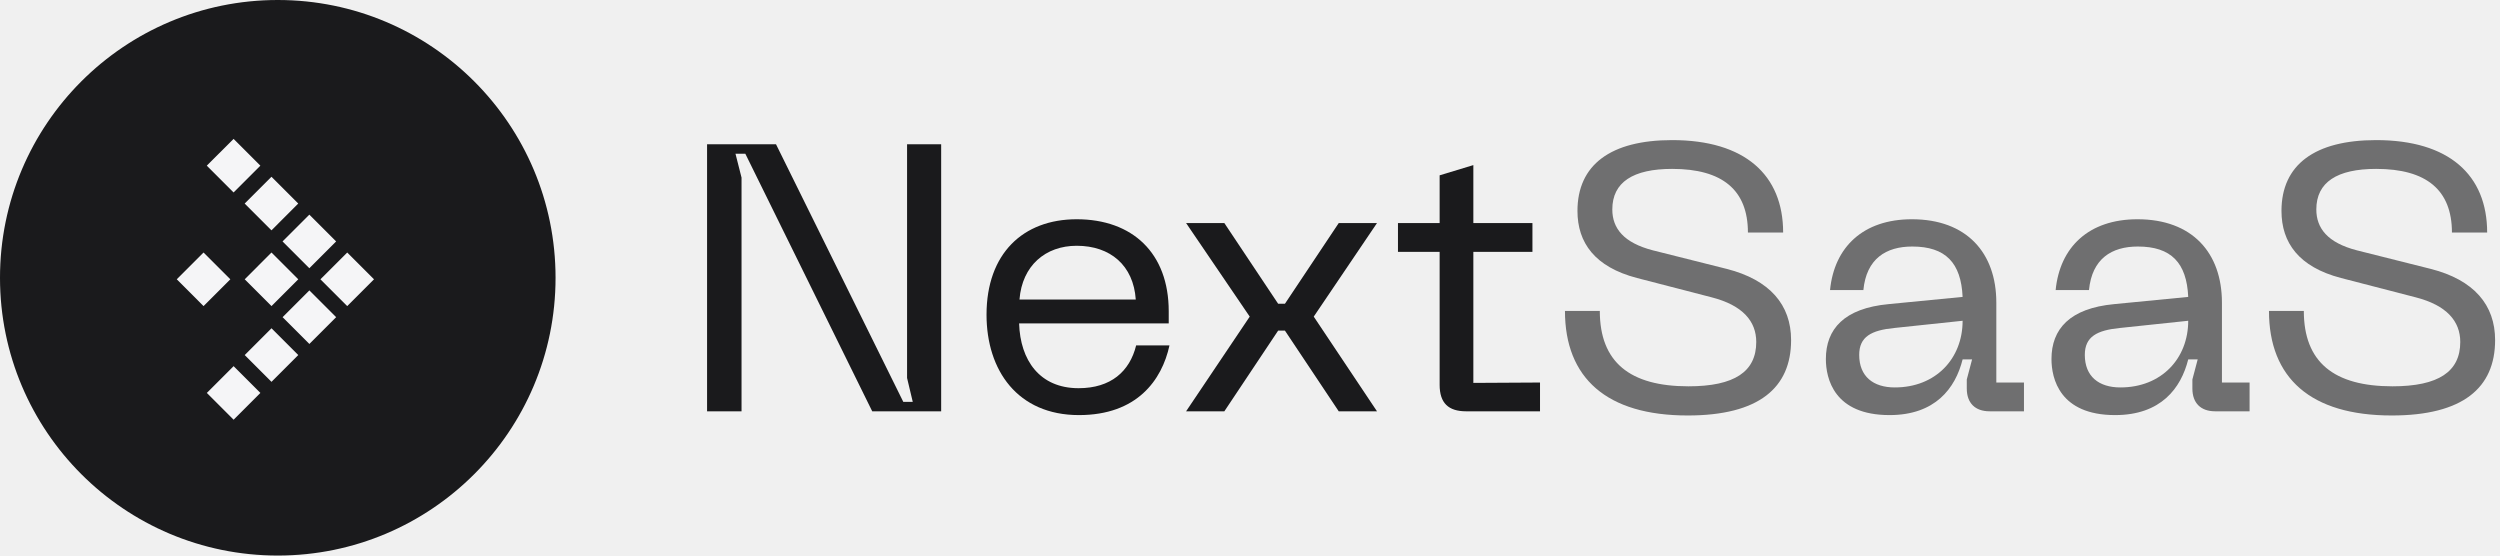
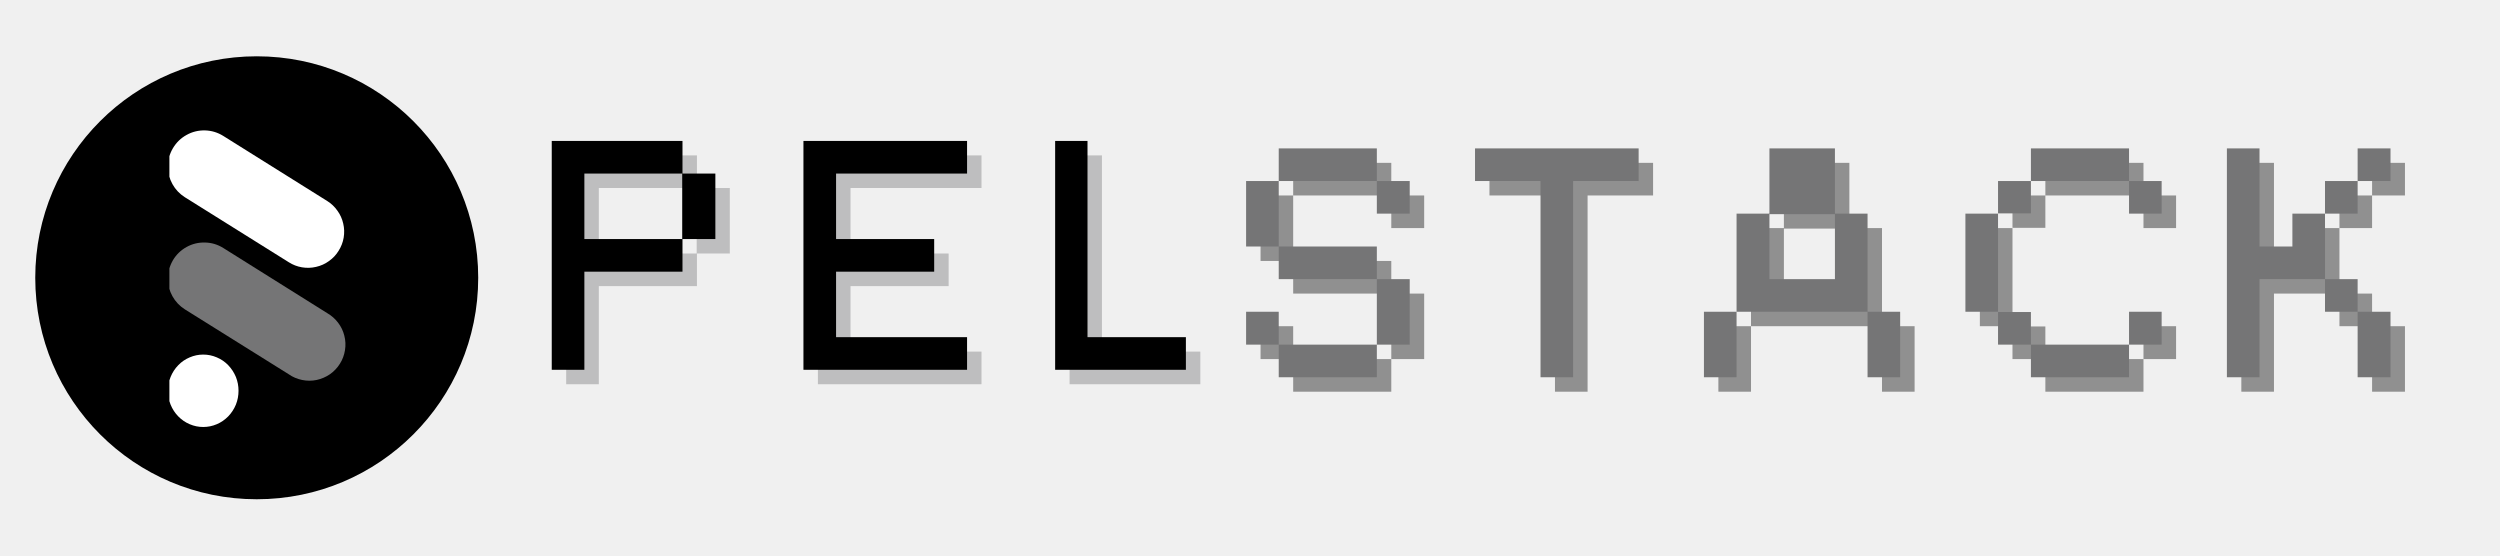
- <svg xmlns="http://www.w3.org/2000/svg" width="198" height="44" viewBox="0 0 198 44" fill="none">
-   <path d="M197.613 26.936C197.613 30.716 195.063 32.906 189.423 32.906C183.003 32.906 179.703 29.936 179.703 24.626H182.463C182.463 28.676 184.833 30.596 189.483 30.596C193.143 30.596 194.853 29.426 194.853 27.086C194.853 25.436 193.773 24.176 191.313 23.546L185.403 22.016C182.073 21.146 180.693 19.226 180.693 16.706C180.693 13.046 183.333 11.096 188.193 11.096C193.953 11.096 196.983 13.856 196.983 18.416H194.193C194.193 15.056 192.183 13.376 188.193 13.376C185.103 13.376 183.453 14.426 183.453 16.586C183.453 18.086 184.353 19.226 186.663 19.826L192.513 21.296C195.933 22.166 197.613 24.146 197.613 26.936Z" fill="#1A1A1C" fill-opacity="0.6" />
-   <path d="M162.477 28.435C162.477 26.065 163.917 24.415 167.457 24.085L173.307 23.515C173.187 20.815 171.957 19.525 169.317 19.525C167.247 19.525 165.687 20.485 165.447 22.975H162.807C163.137 19.585 165.417 17.365 169.287 17.365C173.637 17.365 175.977 20.035 175.977 23.965V30.295H178.167V32.575H175.437C174.297 32.575 173.637 31.915 173.637 30.775V30.055L174.057 28.465H173.307C172.737 30.745 171.147 32.875 167.517 32.875C163.137 32.875 162.477 29.995 162.477 28.435ZM165.117 28.105C165.117 29.815 166.227 30.685 167.937 30.685C171.177 30.685 173.307 28.405 173.307 25.405L167.907 25.975C166.077 26.155 165.117 26.665 165.117 28.105Z" fill="#1A1A1C" fill-opacity="0.6" />
-   <path d="M144.609 28.435C144.609 26.065 146.049 24.415 149.589 24.085L155.439 23.515C155.319 20.815 154.089 19.525 151.449 19.525C149.379 19.525 147.819 20.485 147.579 22.975H144.939C145.269 19.585 147.549 17.365 151.419 17.365C155.769 17.365 158.109 20.035 158.109 23.965V30.295H160.299V32.575H157.569C156.429 32.575 155.769 31.915 155.769 30.775V30.055L156.189 28.465H155.439C154.869 30.745 153.279 32.875 149.649 32.875C145.269 32.875 144.609 29.995 144.609 28.435ZM147.249 28.105C147.249 29.815 148.359 30.685 150.069 30.685C153.309 30.685 155.439 28.405 155.439 25.405L150.039 25.975C148.209 26.155 147.249 26.665 147.249 28.105Z" fill="#1A1A1C" fill-opacity="0.6" />
-   <path d="M141.855 26.936C141.855 30.716 139.305 32.906 133.665 32.906C127.245 32.906 123.945 29.936 123.945 24.626H126.705C126.705 28.676 129.075 30.596 133.725 30.596C137.385 30.596 139.095 29.426 139.095 27.086C139.095 25.436 138.015 24.176 135.555 23.546L129.645 22.016C126.315 21.146 124.935 19.226 124.935 16.706C124.935 13.046 127.575 11.096 132.435 11.096C138.195 11.096 141.225 13.856 141.225 18.416H138.435C138.435 15.056 136.425 13.376 132.435 13.376C129.345 13.376 127.695 14.426 127.695 16.586C127.695 18.086 128.595 19.226 130.905 19.826L136.755 21.296C140.175 22.166 141.855 24.146 141.855 26.936Z" fill="#1A1A1C" fill-opacity="0.6" />
-   <path d="M121.969 30.296V32.576H116.119C114.709 32.576 114.019 31.916 114.019 30.476V19.946H110.719V17.666H114.019V13.886L116.689 13.076V17.666H121.369V19.946H116.689V30.326L121.969 30.296Z" fill="#1A1A1C" />
-   <path d="M93.938 32.576L98.978 25.076L93.938 17.666H96.968L101.228 24.056H101.768L106.028 17.666H109.058L104.048 25.076L109.058 32.576H106.028L101.768 26.186H101.228L96.968 32.576H93.938Z" fill="#1A1A1C" />
-   <path d="M78.133 24.925C78.133 20.095 81.013 17.365 85.273 17.365C89.683 17.365 92.563 20.035 92.563 24.655V25.615H80.713C80.803 28.525 82.333 30.745 85.423 30.745C87.973 30.745 89.473 29.425 89.983 27.355H92.623C92.023 30.115 90.043 32.875 85.453 32.875C80.593 32.875 78.133 29.335 78.133 24.925ZM80.743 23.725H89.953C89.773 21.025 87.943 19.465 85.273 19.465C82.813 19.465 80.953 21.025 80.743 23.725Z" fill="#1A1A1C" />
-   <path d="M56 32.576V11.426H61.46L71.54 31.826H72.29L71.84 29.936V11.426H74.54V32.576H69.08L59.03 12.176H58.25L58.73 14.066V32.576H56Z" fill="#1A1A1C" />
-   <rect width="44" height="44" rx="22" fill="#1A1A1C" />
-   <path d="M27.5 20L29.621 22.121L27.5 24.243L25.378 22.121L27.5 20Z" fill="#F5F5F7" />
-   <path d="M20.623 31.12L18.502 33.242L16.381 31.12L18.502 28.999L20.623 31.12Z" fill="#F5F5F7" />
-   <path d="M24.5 17L26.621 19.121L24.5 21.243L22.378 19.121L24.5 17Z" fill="#F5F5F7" />
-   <path d="M23.623 28.12L21.502 30.242L19.381 28.12L21.502 25.999L23.623 28.12Z" fill="#F5F5F7" />
-   <path d="M21.5 14L23.621 16.121L21.5 18.243L19.378 16.121L21.5 14Z" fill="#F5F5F7" />
-   <path d="M26.623 25.12L24.502 27.242L22.381 25.12L24.502 22.999L26.623 25.12Z" fill="#F5F5F7" />
-   <path d="M18.5 11L20.621 13.121L18.5 15.243L16.378 13.121L18.5 11Z" fill="#F5F5F7" />
-   <path d="M23.623 22.12L21.502 24.242L19.381 22.12L21.502 19.999L23.623 22.12Z" fill="#F5F5F7" />
-   <path d="M18.243 22.12L16.121 24.242L14 22.12L16.121 19.999L18.243 22.12Z" fill="#F5F5F7" />
+ <svg xmlns="http://www.w3.org/2000/svg" width="198" zoomAndPan="magnify" viewBox="0 0 148.5 33" height="44" preserveAspectRatio="xMidYMid meet" version="1.0">
+   <defs>
+     <g />
+     <clipPath id="b6739a3466">
+       <path d="M 2.094 3.344 L 28.406 3.344 L 28.406 29.656 L 2.094 29.656 Z M 2.094 3.344 " clip-rule="nonzero" />
+     </clipPath>
+     <clipPath id="5d3c3934a2">
+       <path d="M 15.25 3.344 C 7.984 3.344 2.094 9.234 2.094 16.5 C 2.094 23.766 7.984 29.656 15.25 29.656 C 22.516 29.656 28.406 23.766 28.406 16.5 C 28.406 9.234 22.516 3.344 15.25 3.344 Z M 15.25 3.344 " clip-rule="nonzero" />
+     </clipPath>
+     <clipPath id="2428e5ba68">
+       <path d="M 0.094 0.344 L 26.406 0.344 L 26.406 26.656 L 0.094 26.656 Z M 0.094 0.344 " clip-rule="nonzero" />
+     </clipPath>
+     <clipPath id="19733dcb80">
+       <path d="M 13.25 0.344 C 5.984 0.344 0.094 6.234 0.094 13.5 C 0.094 20.766 5.984 26.656 13.25 26.656 C 20.516 26.656 26.406 20.766 26.406 13.5 C 26.406 6.234 20.516 0.344 13.25 0.344 Z M 13.25 0.344 " clip-rule="nonzero" />
+     </clipPath>
+     <clipPath id="7be7033924">
+       <rect x="0" width="27" y="0" height="27" />
+     </clipPath>
+     <clipPath id="69e9912962">
+       <rect x="0" width="74" y="0" height="25" />
+     </clipPath>
+     <clipPath id="8d0b01dc55">
+       <path d="M 10.062 7.59 L 20.527 7.59 L 20.527 16 L 10.062 16 Z M 10.062 7.59 " clip-rule="nonzero" />
+     </clipPath>
+     <clipPath id="092f5f92b2">
+       <path d="M 10.062 14 L 20.527 14 L 20.527 23 L 10.062 23 Z M 10.062 14 " clip-rule="nonzero" />
+     </clipPath>
+     <clipPath id="ab7b5ac42d">
+       <path d="M 10.062 21 L 15 21 L 15 25.527 L 10.062 25.527 Z M 10.062 21 " clip-rule="nonzero" />
+     </clipPath>
+   </defs>
+   <g clip-path="url(#b6739a3466)">
+     <g clip-path="url(#5d3c3934a2)">
+       <g transform="matrix(1, 0, 0, 1, 2, 3)">
+         <g clip-path="url(#7be7033924)">
+           <g clip-path="url(#2428e5ba68)">
+             <g clip-path="url(#19733dcb80)">
+               <path fill="#000000" d="M 0.094 0.344 L 26.406 0.344 L 26.406 26.656 L 0.094 26.656 Z M 0.094 0.344 " fill-opacity="1" fill-rule="nonzero" />
+             </g>
+           </g>
+         </g>
+       </g>
+     </g>
+   </g>
+   <g fill="#757576" fill-opacity="0.4">
+     <g transform="translate(33.63181, 22.82385)">
+       <g>
+         <path d="M 7.766 -7.766 L 7.766 -5.828 L 1.938 -5.828 L 1.938 0 L 0 0 L 0 -13.594 L 7.766 -13.594 L 7.766 -11.656 L 9.719 -11.656 L 9.719 -7.766 Z M 1.938 -7.766 L 7.75 -7.766 L 7.75 -11.656 L 1.938 -11.656 Z M 1.938 -7.766 " />
+       </g>
+     </g>
+   </g>
+   <g fill="#757576" fill-opacity="0.4">
+     <g transform="translate(48.58281, 22.82385)">
+       <g>
+         <path d="M 1.938 -1.938 L 9.719 -1.938 L 9.719 0 L 0 0 L 0 -13.594 L 9.719 -13.594 L 9.719 -11.656 L 1.938 -11.656 L 1.938 -7.766 L 7.766 -7.766 L 7.766 -5.828 L 1.938 -5.828 Z M 1.938 -1.938 " />
+       </g>
+     </g>
+   </g>
+   <g fill="#757576" fill-opacity="0.4">
+     <g transform="translate(63.53381, 22.82385)">
+       <g>
+         <path d="M 7.766 -1.938 L 7.766 0 L 0 0 L 0 -13.594 L 1.922 -13.594 L 1.922 -1.938 Z M 7.766 -1.938 " />
+       </g>
+     </g>
+   </g>
+   <g fill="#000000" fill-opacity="1">
+     <g transform="translate(32.77358, 21.96562)">
+       <g>
+         <path d="M 7.766 -7.766 L 7.766 -5.828 L 1.938 -5.828 L 1.938 0 L 0 0 L 0 -13.594 L 7.766 -13.594 L 7.766 -11.656 L 9.719 -11.656 L 9.719 -7.766 Z M 1.938 -7.766 L 7.75 -7.766 L 7.75 -11.656 L 1.938 -11.656 Z M 1.938 -7.766 " />
+       </g>
+     </g>
+   </g>
+   <g fill="#000000" fill-opacity="1">
+     <g transform="translate(47.72458, 21.96562)">
+       <g>
+         <path d="M 1.938 -1.938 L 9.719 -1.938 L 9.719 0 L 0 0 L 0 -13.594 L 9.719 -13.594 L 9.719 -11.656 L 1.938 -11.656 L 1.938 -7.766 L 7.766 -7.766 L 7.766 -5.828 L 1.938 -5.828 Z M 1.938 -1.938 " />
+       </g>
+     </g>
+   </g>
+   <g fill="#000000" fill-opacity="1">
+     <g transform="translate(62.67558, 21.96562)">
+       <g>
+         <path d="M 7.766 -1.938 L 7.766 0 L 0 0 L 0 -13.594 L 1.922 -13.594 L 1.922 -1.938 Z M 7.766 -1.938 " />
+       </g>
+     </g>
+   </g>
+   <g transform="matrix(1, 0, 0, 1, 73, 3)">
+     <g clip-path="url(#69e9912962)">
+       <g fill="#000000" fill-opacity="0.4">
+         <g transform="translate(1.876792, 20.2671)">
+           <g>
+             <path d="M 1.938 -7.766 L 7.766 -7.766 L 7.766 -5.828 L 9.719 -5.828 L 9.719 -1.938 L 7.766 -1.938 L 7.766 -5.828 L 1.938 -5.828 Z M 1.938 -13.594 L 7.766 -13.594 L 7.766 -11.656 L 9.719 -11.656 L 9.719 -9.719 L 7.766 -9.719 L 7.766 -11.656 L 1.938 -11.656 Z M 1.938 -1.938 L 7.766 -1.938 L 7.766 0 L 1.938 0 Z M 1.938 -7.766 L 0 -7.766 L 0 -11.656 L 1.938 -11.656 Z M 1.938 -1.938 L 0 -1.938 L 0 -3.891 L 1.938 -3.891 Z M 1.938 -1.938 " />
+           </g>
+         </g>
+         <g transform="translate(15.47429, 20.2671)">
+           <g>
+             <path d="M 0 -13.594 L 9.719 -13.594 L 9.719 -11.656 L 5.828 -11.656 L 5.828 0 L 3.891 0 L 3.891 -11.656 L 0 -11.656 Z M 0 -13.594 " />
+           </g>
+         </g>
+         <g transform="translate(29.07179, 20.2671)">
+           <g>
+             <path d="M 3.891 -13.594 L 7.781 -13.594 L 7.781 -9.719 L 9.719 -9.719 L 9.719 -3.891 L 11.656 -3.891 L 11.656 0 L 9.719 0 L 9.719 -3.891 L 1.938 -3.891 L 1.938 -9.719 L 3.891 -9.719 Z M 7.781 -5.828 L 7.781 -9.688 L 3.891 -9.688 L 3.891 -5.828 Z M 0 0 L 0 -3.891 L 1.938 -3.891 L 1.938 0 Z M 0 0 " />
+           </g>
+         </g>
+         <g transform="translate(44.60366, 20.2671)">
+           <g>
+             <path d="M 11.656 -11.656 L 11.656 -9.719 L 9.719 -9.719 L 9.719 -11.656 L 3.891 -11.656 L 3.891 -13.594 L 9.719 -13.594 L 9.719 -11.656 Z M 3.891 -3.875 L 3.891 -1.938 L 9.719 -1.938 L 9.719 0 L 3.891 0 L 3.891 -1.938 L 1.938 -1.938 L 1.938 -3.875 Z M 1.938 -9.719 L 1.938 -3.891 L 0 -3.891 L 0 -9.719 Z M 9.719 -1.938 L 9.719 -3.891 L 11.656 -3.891 L 11.656 -1.938 Z M 3.891 -9.734 L 1.938 -9.734 L 1.938 -11.656 L 3.891 -11.656 Z M 3.891 -9.734 " />
+           </g>
+         </g>
+         <g transform="translate(60.13553, 20.2671)">
+           <g>
+             <path d="M 1.938 0 L 0 0 L 0 -13.594 L 1.938 -13.594 L 1.938 -7.766 L 3.891 -7.766 L 3.891 -9.719 L 5.828 -9.719 L 5.828 -5.828 L 7.766 -5.828 L 7.766 -3.891 L 9.719 -3.891 L 9.719 0 L 7.766 0 L 7.766 -3.891 L 5.828 -3.891 L 5.828 -5.828 L 1.938 -5.828 Z M 7.766 -11.656 L 7.766 -13.594 L 9.719 -13.594 L 9.719 -11.656 Z M 5.828 -11.656 L 7.766 -11.656 L 7.766 -9.719 L 5.828 -9.719 Z M 5.828 -11.656 " />
+           </g>
+         </g>
+       </g>
+       <g fill="#757576" fill-opacity="1">
+         <g transform="translate(1.018559, 19.40887)">
+           <g>
+             <path d="M 1.938 -7.766 L 7.766 -7.766 L 7.766 -5.828 L 9.719 -5.828 L 9.719 -1.938 L 7.766 -1.938 L 7.766 -5.828 L 1.938 -5.828 Z M 1.938 -13.594 L 7.766 -13.594 L 7.766 -11.656 L 9.719 -11.656 L 9.719 -9.719 L 7.766 -9.719 L 7.766 -11.656 L 1.938 -11.656 Z M 1.938 -1.938 L 7.766 -1.938 L 7.766 0 L 1.938 0 Z M 1.938 -7.766 L 0 -7.766 L 0 -11.656 L 1.938 -11.656 Z M 1.938 -1.938 L 0 -1.938 L 0 -3.891 L 1.938 -3.891 Z M 1.938 -1.938 " />
+           </g>
+         </g>
+         <g transform="translate(14.61606, 19.40887)">
+           <g>
+             <path d="M 0 -13.594 L 9.719 -13.594 L 9.719 -11.656 L 5.828 -11.656 L 5.828 0 L 3.891 0 L 3.891 -11.656 L 0 -11.656 Z M 0 -13.594 " />
+           </g>
+         </g>
+         <g transform="translate(28.21355, 19.40887)">
+           <g>
+             <path d="M 3.891 -13.594 L 7.781 -13.594 L 7.781 -9.719 L 9.719 -9.719 L 9.719 -3.891 L 11.656 -3.891 L 11.656 0 L 9.719 0 L 9.719 -3.891 L 1.938 -3.891 L 1.938 -9.719 L 3.891 -9.719 Z M 7.781 -5.828 L 7.781 -9.688 L 3.891 -9.688 L 3.891 -5.828 Z M 0 0 L 0 -3.891 L 1.938 -3.891 L 1.938 0 Z M 0 0 " />
+           </g>
+         </g>
+         <g transform="translate(43.74542, 19.40887)">
+           <g>
+             <path d="M 11.656 -11.656 L 11.656 -9.719 L 9.719 -9.719 L 9.719 -11.656 L 3.891 -11.656 L 3.891 -13.594 L 9.719 -13.594 L 9.719 -11.656 Z M 3.891 -3.875 L 3.891 -1.938 L 9.719 -1.938 L 9.719 0 L 3.891 0 L 3.891 -1.938 L 1.938 -1.938 L 1.938 -3.875 Z M 1.938 -9.719 L 1.938 -3.891 L 0 -3.891 L 0 -9.719 Z M 9.719 -1.938 L 9.719 -3.891 L 11.656 -3.891 L 11.656 -1.938 Z M 3.891 -9.734 L 1.938 -9.734 L 1.938 -11.656 L 3.891 -11.656 Z M 3.891 -9.734 " />
+           </g>
+         </g>
+         <g transform="translate(59.2773, 19.40887)">
+           <g>
+             <path d="M 1.938 0 L 0 0 L 0 -13.594 L 1.938 -13.594 L 1.938 -7.766 L 3.891 -7.766 L 3.891 -9.719 L 5.828 -9.719 L 5.828 -5.828 L 7.766 -5.828 L 7.766 -3.891 L 9.719 -3.891 L 9.719 0 L 7.766 0 L 7.766 -3.891 L 5.828 -3.891 L 5.828 -5.828 L 1.938 -5.828 Z M 7.766 -11.656 L 7.766 -13.594 L 9.719 -13.594 L 9.719 -11.656 Z M 5.828 -11.656 L 7.766 -11.656 L 7.766 -9.719 L 5.828 -9.719 Z M 5.828 -11.656 " />
+           </g>
+         </g>
+       </g>
+     </g>
+   </g>
+   <g clip-path="url(#8d0b01dc55)">
+     <path fill="#ffffff" d="M 9.973 9.891 C 9.973 9.5 10.074 9.137 10.273 8.801 C 10.473 8.465 10.742 8.203 11.082 8.016 C 11.426 7.824 11.789 7.738 12.18 7.746 C 12.57 7.758 12.93 7.867 13.262 8.074 L 19.434 11.938 C 19.676 12.09 19.879 12.281 20.043 12.516 C 20.211 12.746 20.324 13 20.387 13.277 C 20.453 13.555 20.461 13.836 20.414 14.117 C 20.367 14.398 20.266 14.656 20.113 14.898 C 19.965 15.141 19.773 15.344 19.539 15.508 C 19.309 15.676 19.055 15.789 18.777 15.852 C 18.5 15.918 18.219 15.926 17.938 15.879 C 17.656 15.832 17.395 15.73 17.156 15.578 L 10.98 11.715 C 10.668 11.516 10.422 11.258 10.242 10.934 C 10.062 10.609 9.973 10.262 9.973 9.891 Z M 9.973 9.891 " fill-opacity="1" fill-rule="nonzero" />
+   </g>
+   <g clip-path="url(#092f5f92b2)">
+     <path fill="#757576" d="M 9.973 16.555 C 9.973 16.164 10.074 15.801 10.27 15.461 C 10.469 15.125 10.738 14.863 11.082 14.672 C 11.422 14.484 11.789 14.395 12.18 14.406 C 12.57 14.414 12.93 14.523 13.262 14.73 L 19.434 18.598 C 19.688 18.746 19.906 18.934 20.082 19.168 C 20.258 19.398 20.383 19.656 20.453 19.941 C 20.527 20.227 20.539 20.512 20.492 20.801 C 20.445 21.09 20.348 21.359 20.191 21.605 C 20.035 21.855 19.836 22.062 19.598 22.23 C 19.355 22.395 19.094 22.508 18.809 22.57 C 18.52 22.629 18.234 22.629 17.945 22.57 C 17.66 22.512 17.395 22.402 17.156 22.234 L 10.98 18.375 C 10.668 18.176 10.422 17.918 10.242 17.594 C 10.062 17.27 9.973 16.922 9.973 16.551 Z M 9.973 16.555 " fill-opacity="1" fill-rule="nonzero" />
+   </g>
+   <g clip-path="url(#ab7b5ac42d)">
+     <path fill="#ffffff" d="M 12.07 25.363 C 11.793 25.363 11.527 25.309 11.27 25.199 C 11.012 25.09 10.785 24.934 10.59 24.734 C 10.391 24.531 10.242 24.301 10.133 24.035 C 10.027 23.773 9.977 23.496 9.977 23.211 C 9.977 22.926 10.027 22.652 10.133 22.391 C 10.242 22.125 10.391 21.895 10.59 21.691 C 10.785 21.488 11.012 21.336 11.27 21.227 C 11.527 21.117 11.793 21.062 12.07 21.062 C 12.352 21.062 12.617 21.117 12.875 21.227 C 13.133 21.336 13.359 21.488 13.555 21.691 C 13.75 21.895 13.902 22.125 14.012 22.391 C 14.117 22.652 14.168 22.926 14.168 23.211 C 14.168 23.496 14.117 23.773 14.012 24.035 C 13.902 24.301 13.75 24.531 13.555 24.734 C 13.359 24.934 13.133 25.09 12.875 25.199 C 12.617 25.309 12.352 25.363 12.07 25.363 Z M 12.07 25.363 " fill-opacity="1" fill-rule="nonzero" />
+   </g>
</svg>
